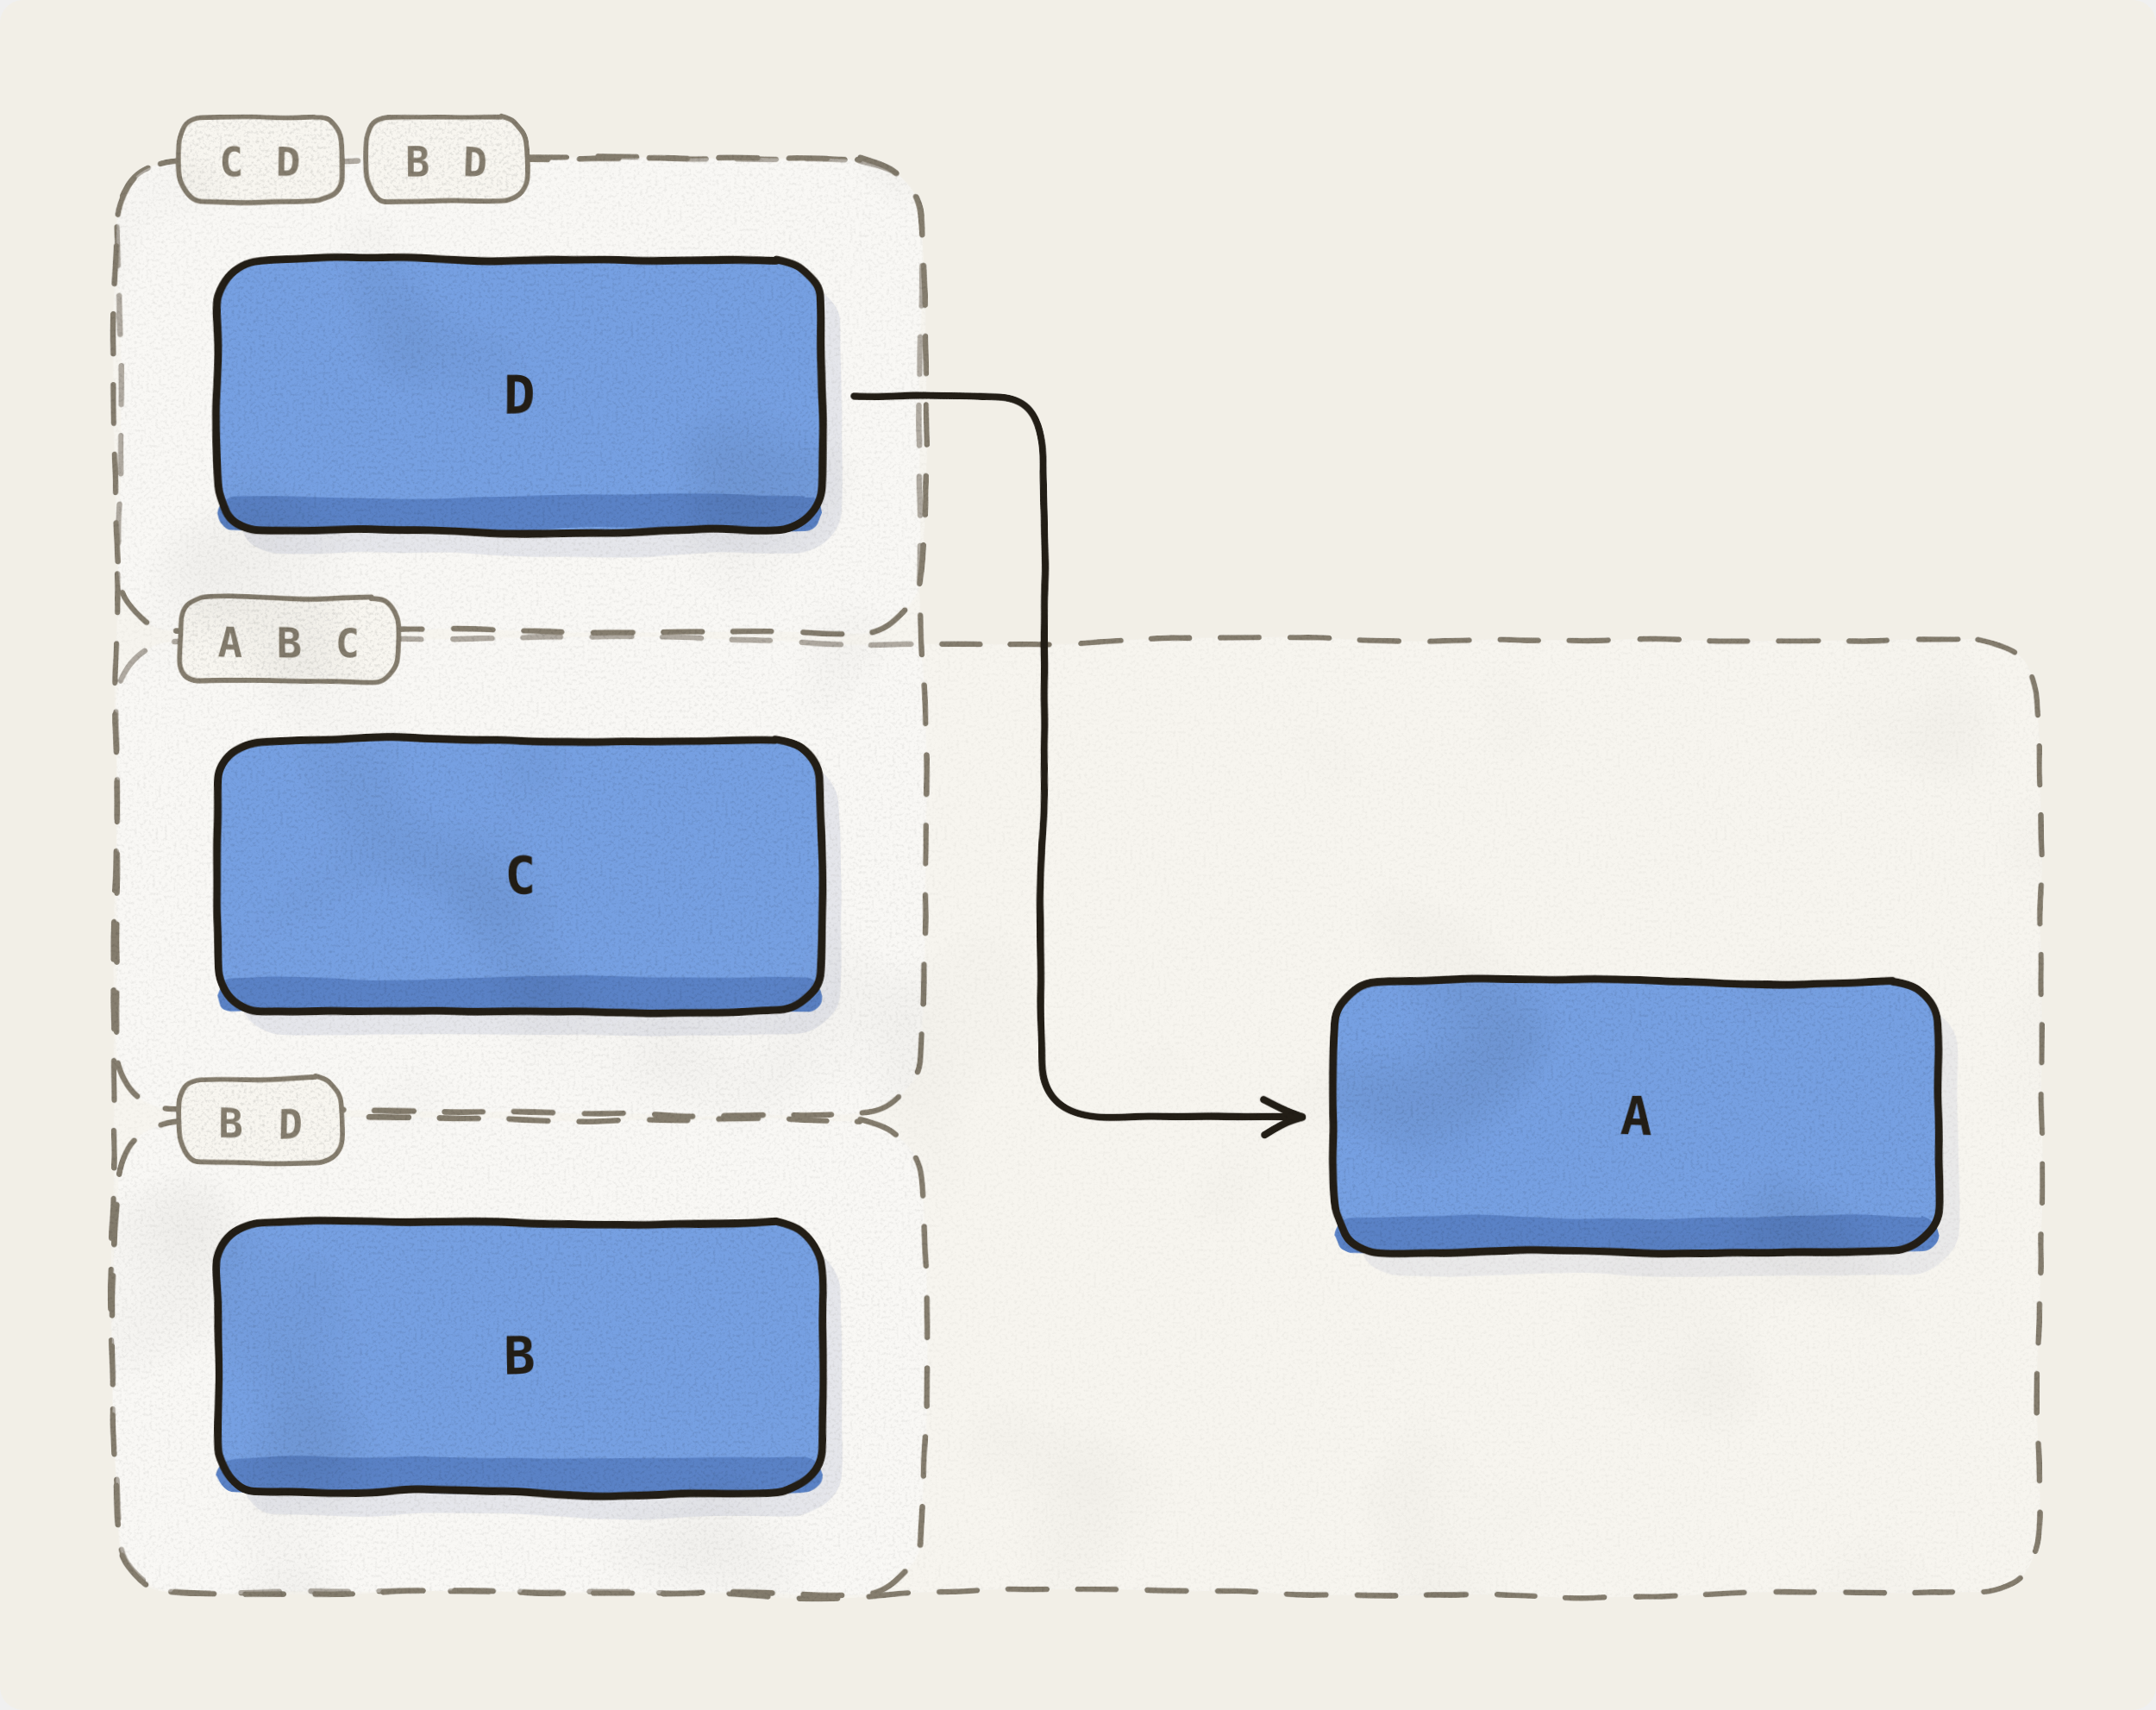
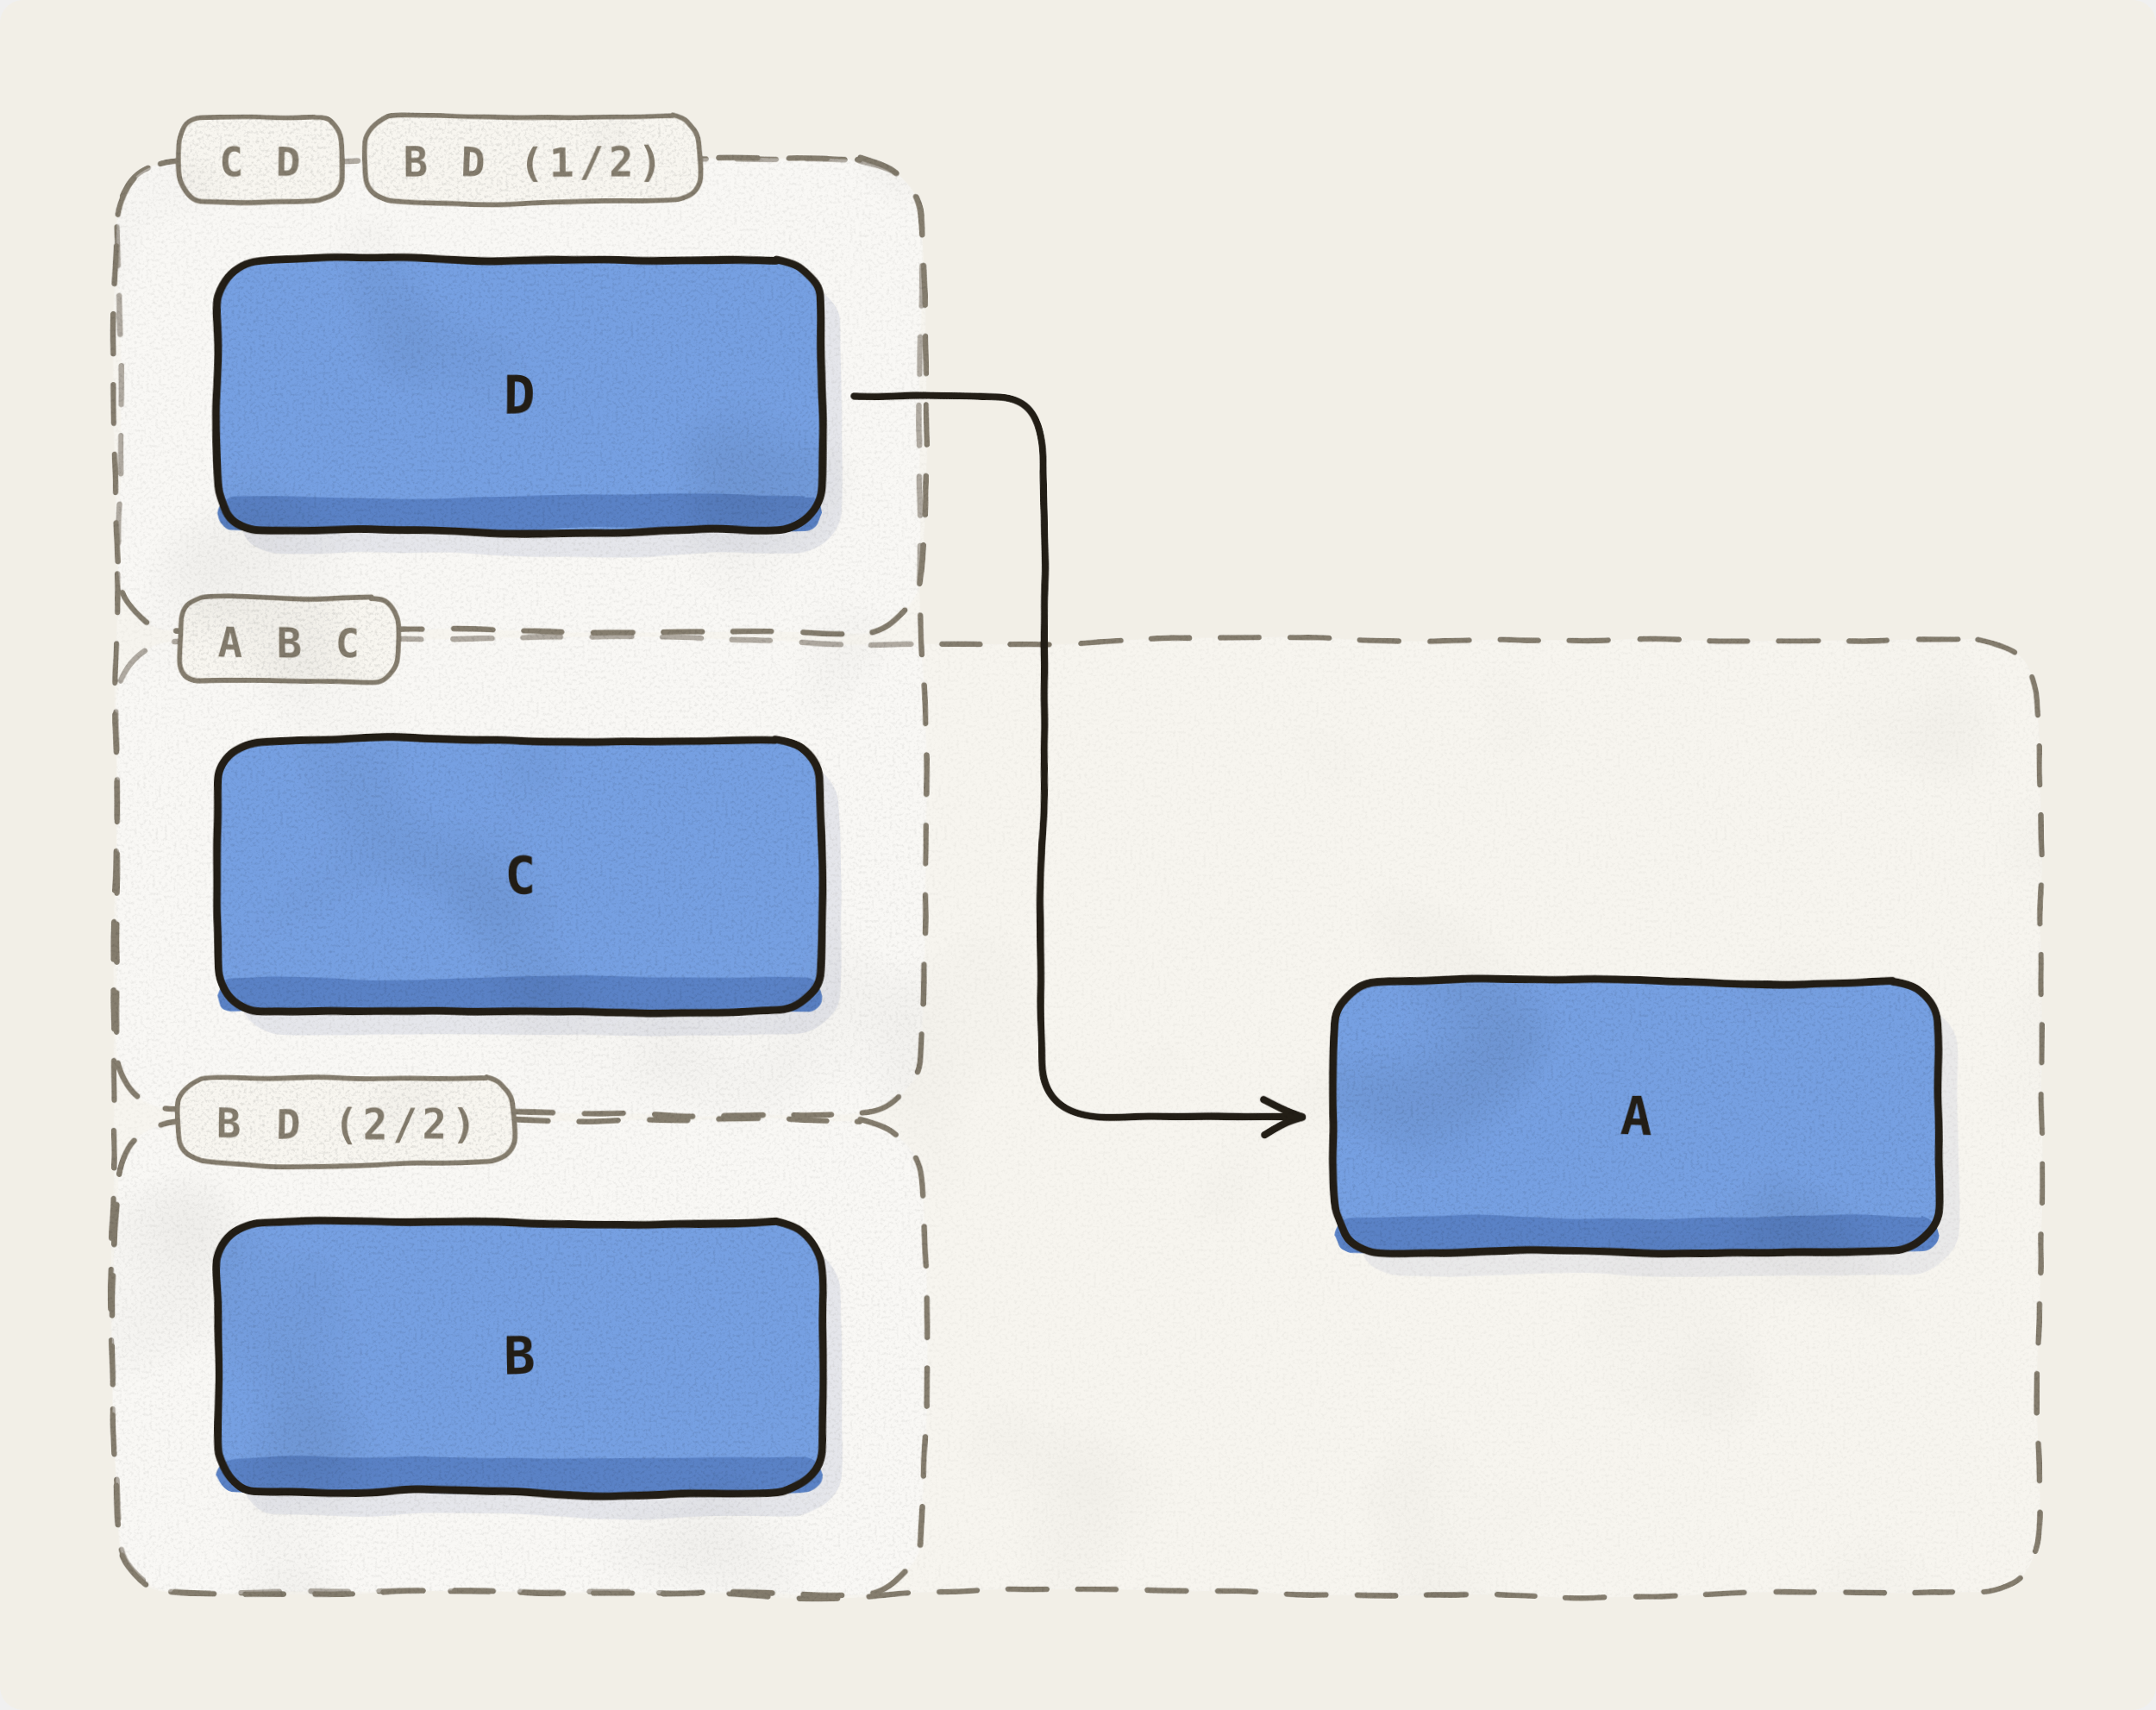
<svg xmlns="http://www.w3.org/2000/svg" viewBox="24.0 13.0 556.0 441.0" width="556" height="441" font-family="ui-monospace, 'SF Mono', Menlo, Consolas, monospace">
  <rect x="24.0" y="13.0" width="556.0" height="441.0" fill="#f2efe7" rx="6" />
  <defs>
    <filter id="hand" x="-4%" y="-4%" width="108%" height="108%" color-interpolation-filters="sRGB">
      <feTurbulence type="fractalNoise" baseFrequency="0.042" numOctaves="2" seed="4" result="warp" />
      <feDisplacementMap in="SourceGraphic" in2="warp" scale="1.27" xChannelSelector="R" yChannelSelector="G" result="wob" />
      <feTurbulence type="fractalNoise" baseFrequency="1.273" numOctaves="3" seed="11" result="n1" />
      <feColorMatrix in="n1" type="matrix" values=".26 0 0 0 .86  .26 0 0 0 .86  .26 0 0 0 .86  0 0 0 0 1" result="grain" />
      <feTurbulence type="fractalNoise" baseFrequency="0.017" numOctaves="2" seed="7" result="n2" />
      <feColorMatrix in="n2" type="matrix" values=".3 0 0 0 .87  .3 0 0 0 .87  .3 0 0 0 .87  0 0 0 0 1" result="blot" />
      <feBlend in="wob" in2="grain" mode="multiply" result="g1" />
      <feBlend in="g1" in2="blot" mode="multiply" result="g2" />
      <feComposite in="g2" in2="wob" operator="in" />
    </filter>
  </defs>
  <g filter="url(#hand)" transform="translate(16 16)">
    <g data-boundary="abc">
      <g class="boundary">
        <path class="f" d="M517.98 162.12Q524.09 163.27 526.98 164.79Q529.86 166.32 531.21 169.12Q532.56 171.92 533.18 174.96Q533.8 178 533.99 195.83Q534.17 213.67 534.33 231.5Q534.48 249.33 534.61 267.17Q534.75 285 534.66 302.83Q534.57 320.67 533.87 338.5Q533.17 356.33 533.67 374.18Q534.17 392.03 533.48 395.08Q532.8 398.14 531.25 401.02Q529.71 403.9 526.92 405.37Q524.13 406.84 521.07 407.51Q518 408.17 501.43 407.75Q484.86 407.33 468.29 407.63Q451.71 407.94 435.14 408.62Q418.57 409.31 402 408.75Q385.43 408.2 368.86 408.32Q352.29 408.45 335.71 407.84Q319.14 407.23 302.57 407.05Q286 406.87 269.43 406.92Q252.86 406.97 236.29 408.33Q219.71 409.69 203.14 408.62Q186.57 407.55 170 407.57Q153.43 407.6 136.86 407.43Q120.29 407.26 103.71 407.39Q87.14 407.53 70.56 407.84Q53.97 408.16 50.92 407.48Q47.87 406.8 45.49 404.91Q43.11 403.03 41.2 400.57Q39.29 398.11 38.98 395.05Q38.68 392 37.92 374.17Q37.16 356.33 36.82 338.5Q36.48 320.67 37.08 302.83Q37.67 285 37.49 267.17Q37.31 249.33 37.73 231.5Q38.16 213.67 37.92 195.8Q37.68 177.94 38.45 174.9Q39.21 171.87 40.92 169.23Q42.63 166.6 45.25 164.88Q47.87 163.16 50.93 162.66Q54 162.17 70.57 162.08Q87.14 161.98 103.71 162.02Q120.29 162.05 136.86 161.5Q153.43 160.96 170 161.04Q186.57 161.12 203.14 162.11Q219.71 163.09 236.29 163.05Q252.86 163.01 269.43 163.14Q286 163.28 302.57 162.12Q319.14 160.97 335.71 161.42Q352.29 161.87 368.86 162.15Q385.43 162.44 402 162.15Q418.57 161.87 435.14 162.11Q451.71 162.36 468.29 162.24Q484.86 162.11 501.43 162.06L518 162Z" fill="#ffffff" opacity="0.35" />
        <path class="s" d="M517.98 162.12Q524.09 163.27 526.98 164.79Q529.86 166.32 531.21 169.12Q532.56 171.92 533.18 174.96Q533.8 178 533.99 195.83Q534.17 213.67 534.33 231.5Q534.48 249.33 534.61 267.17Q534.75 285 534.66 302.83Q534.57 320.67 533.87 338.5Q533.17 356.33 533.67 374.18Q534.17 392.03 533.48 395.08Q532.8 398.14 531.25 401.02Q529.71 403.9 526.92 405.37Q524.13 406.84 521.07 407.51Q518 408.17 501.43 407.75Q484.86 407.33 468.29 407.63Q451.71 407.94 435.14 408.62Q418.57 409.31 402 408.75Q385.43 408.2 368.86 408.32Q352.29 408.45 335.71 407.84Q319.14 407.23 302.57 407.05Q286 406.87 269.43 406.92Q252.86 406.97 236.29 408.33Q219.71 409.69 203.14 408.62Q186.57 407.55 170 407.57Q153.43 407.6 136.86 407.43Q120.29 407.26 103.71 407.39Q87.14 407.53 70.56 407.84Q53.97 408.16 50.92 407.48Q47.87 406.8 45.49 404.91Q43.11 403.03 41.2 400.57Q39.29 398.11 38.98 395.05Q38.68 392 37.92 374.17Q37.16 356.33 36.82 338.5Q36.48 320.67 37.08 302.83Q37.67 285 37.49 267.17Q37.31 249.33 37.73 231.5Q38.16 213.67 37.92 195.8Q37.68 177.94 38.45 174.9Q39.21 171.87 40.92 169.23Q42.63 166.6 45.25 164.88Q47.87 163.16 50.93 162.66Q54 162.17 70.57 162.08Q87.14 161.98 103.71 162.02Q120.29 162.05 136.86 161.5Q153.43 160.96 170 161.04Q186.57 161.12 203.14 162.11Q219.71 163.09 236.29 163.05Q252.86 163.01 269.43 163.14Q286 163.28 302.57 162.12Q319.14 160.97 335.71 161.42Q352.29 161.87 368.86 162.15Q385.43 162.44 402 162.15Q418.57 161.87 435.14 162.11Q451.71 162.36 468.29 162.24Q484.86 162.11 501.43 162.06L518 162Z" fill="none" stroke="#857d6e" stroke-width="1.5" stroke-linejoin="round" stroke-linecap="round" stroke-dasharray="10 8" />
      </g>
    </g>
    <g data-boundary="cd">
      <g class="boundary">
        <path class="f" d="M229.94 38.3Q235.78 39.73 238.31 41.36Q240.84 43 242.71 45.46Q244.57 47.92 245.4 50.96Q246.22 54 245.75 71.83Q245.28 89.67 245.16 107.5Q245.04 125.33 245.06 143.17Q245.08 161 246.15 178.83Q247.22 196.67 246.93 214.5Q246.64 232.33 246.08 250.12Q245.53 267.91 245.11 270.99Q244.7 274.07 242.81 276.4Q240.92 278.73 238.53 280.81Q236.14 282.89 233.07 283.45Q230 284.01 212.4 284.66Q194.8 285.32 177.2 284.5Q159.6 283.67 142 283.81Q124.4 283.94 106.8 283.51Q89.2 283.07 71.64 283.35Q54.07 283.64 51.05 283.11Q48.02 282.57 45.38 280.92Q42.74 279.28 41.04 276.69Q39.35 274.1 38.56 271.05Q37.78 268 38.24 250.17Q38.7 232.33 38.16 214.5Q37.63 196.67 37.68 178.83Q37.73 161 38.36 143.17Q38.99 125.33 39.13 107.5Q39.26 89.67 38.55 71.82Q37.85 53.97 38.51 50.91Q39.16 47.84 40.79 45.07Q42.42 42.29 45.17 40.84Q47.91 39.39 50.96 38.98Q54 38.58 71.6 38.85Q89.2 39.12 106.8 38.2Q124.4 37.27 142 37.33Q159.6 37.38 177.2 37.73Q194.8 38.08 212.4 38.04L230 38Z" fill="#ffffff" opacity="0.35" />
        <path class="s" d="M229.94 38.3Q235.78 39.73 238.31 41.36Q240.84 43 242.71 45.46Q244.57 47.92 245.4 50.96Q246.22 54 245.75 71.83Q245.28 89.67 245.16 107.5Q245.04 125.33 245.06 143.17Q245.08 161 246.15 178.83Q247.22 196.67 246.93 214.5Q246.64 232.33 246.08 250.12Q245.53 267.91 245.11 270.99Q244.7 274.07 242.81 276.4Q240.92 278.73 238.53 280.81Q236.14 282.89 233.07 283.45Q230 284.01 212.4 284.66Q194.8 285.32 177.2 284.5Q159.6 283.67 142 283.81Q124.4 283.94 106.8 283.51Q89.2 283.07 71.64 283.35Q54.07 283.64 51.05 283.11Q48.02 282.57 45.38 280.92Q42.74 279.28 41.04 276.69Q39.35 274.1 38.56 271.05Q37.78 268 38.24 250.17Q38.7 232.33 38.16 214.5Q37.63 196.67 37.68 178.83Q37.73 161 38.36 143.17Q38.99 125.33 39.13 107.5Q39.26 89.67 38.55 71.82Q37.85 53.97 38.51 50.91Q39.16 47.84 40.79 45.07Q42.42 42.29 45.17 40.84Q47.91 39.39 50.96 38.98Q54 38.58 71.6 38.85Q89.2 39.12 106.8 38.2Q124.4 37.27 142 37.33Q159.6 37.38 177.2 37.73Q194.8 38.08 212.4 38.04L230 38Z" fill="none" stroke="#857d6e" stroke-width="1.5" stroke-linejoin="round" stroke-linecap="round" stroke-dasharray="10 8" />
      </g>
    </g>
    <g data-boundary="bd">
      <g class="boundary">
        <path class="f" d="M230.12 285.41Q236.07 287.3 238.4 289.19Q240.74 291.07 242.62 293.5Q244.49 295.93 245.17 298.97Q245.85 302 246.41 317Q246.98 332 247.11 347Q247.24 362 246.41 376.96Q245.58 391.92 245.22 395.05Q244.87 398.18 242.97 400.57Q241.07 402.95 238.62 404.99Q236.17 407.03 233.09 407.77Q230 408.51 212.4 408Q194.8 407.49 177.2 407.88Q159.6 408.26 142 407.51Q124.4 406.77 106.8 407.7Q89.2 408.64 71.62 408.23Q54.04 407.82 50.77 407.57Q47.51 407.33 45.15 405.29Q42.79 403.25 40.9 400.71Q39.01 398.17 38.72 395.08Q38.44 392 37.87 377Q37.3 362 37.11 347Q36.92 332 37.47 317Q38.02 302 38.7 299Q39.38 295.99 40.96 293.23Q42.54 290.47 45.23 288.97Q47.93 287.47 50.96 286.86Q54 286.24 71.6 285.54Q89.2 284.85 106.8 285.09Q124.4 285.33 142 285.77Q159.6 286.2 177.2 285.87Q194.8 285.54 212.4 285.77L230 286Z" fill="#ffffff" opacity="0.35" />
        <path class="s" d="M230.12 285.41Q236.07 287.3 238.4 289.19Q240.74 291.07 242.62 293.5Q244.49 295.93 245.17 298.97Q245.85 302 246.41 317Q246.98 332 247.11 347Q247.24 362 246.41 376.96Q245.58 391.92 245.22 395.05Q244.87 398.18 242.97 400.57Q241.07 402.95 238.62 404.99Q236.17 407.03 233.09 407.77Q230 408.51 212.4 408Q194.8 407.49 177.2 407.88Q159.6 408.26 142 407.51Q124.4 406.77 106.8 407.7Q89.2 408.64 71.62 408.23Q54.04 407.82 50.77 407.57Q47.51 407.33 45.15 405.29Q42.79 403.25 40.9 400.71Q39.01 398.17 38.72 395.08Q38.44 392 37.87 377Q37.3 362 37.11 347Q36.92 332 37.47 317Q38.02 302 38.7 299Q39.38 295.99 40.96 293.23Q42.54 290.47 45.23 288.97Q47.93 287.47 50.96 286.86Q54 286.24 71.6 285.54Q89.2 284.85 106.8 285.09Q124.4 285.33 142 285.77Q159.6 286.2 177.2 285.87Q194.8 285.54 212.4 285.77L230 286Z" fill="none" stroke="#857d6e" stroke-width="1.5" stroke-linejoin="round" stroke-linecap="round" stroke-dasharray="10 8" />
      </g>
      <g class="boundary">
        <path class="f" d="M230.12 37.41Q236.07 39.3 238.4 41.19Q240.74 43.07 242.62 45.5Q244.49 47.93 245.17 50.97Q245.85 54 246.41 69Q246.98 84 247.11 99Q247.24 114 246.41 128.96Q245.58 143.92 245.22 147.05Q244.87 150.18 242.97 152.57Q241.07 154.95 238.62 156.99Q236.17 159.03 233.09 159.77Q230 160.51 212.4 160Q194.8 159.49 177.2 159.88Q159.6 160.26 142 159.51Q124.4 158.77 106.8 159.7Q89.2 160.64 71.62 160.23Q54.04 159.82 50.77 159.57Q47.51 159.33 45.15 157.29Q42.79 155.25 40.9 152.71Q39.01 150.17 38.72 147.08Q38.44 144 37.87 129Q37.3 114 37.11 99Q36.92 84 37.47 69Q38.02 54 38.7 51Q39.38 47.99 40.96 45.23Q42.54 42.47 45.23 40.97Q47.93 39.47 50.96 38.86Q54 38.24 71.6 37.54Q89.2 36.85 106.8 37.09Q124.4 37.33 142 37.77Q159.6 38.2 177.2 37.87Q194.8 37.54 212.4 37.77L230 38Z" fill="#ffffff" opacity="0.35" />
        <path class="s" d="M230.12 37.41Q236.07 39.3 238.4 41.19Q240.74 43.07 242.62 45.5Q244.49 47.93 245.17 50.97Q245.85 54 246.41 69Q246.98 84 247.11 99Q247.24 114 246.41 128.96Q245.58 143.92 245.22 147.05Q244.87 150.18 242.97 152.57Q241.07 154.95 238.62 156.99Q236.17 159.03 233.09 159.77Q230 160.51 212.4 160Q194.8 159.49 177.2 159.88Q159.6 160.26 142 159.51Q124.4 158.77 106.8 159.7Q89.2 160.64 71.62 160.23Q54.04 159.82 50.77 159.57Q47.51 159.33 45.15 157.29Q42.79 155.25 40.9 152.71Q39.01 150.17 38.72 147.08Q38.44 144 37.87 129Q37.3 114 37.11 99Q36.92 84 37.47 69Q38.02 54 38.7 51Q39.38 47.99 40.96 45.23Q42.54 42.47 45.23 40.97Q47.93 39.47 50.96 38.86Q54 38.24 71.6 37.54Q89.2 36.85 106.8 37.09Q124.4 37.33 142 37.77Q159.6 38.2 177.2 37.87Q194.8 37.54 212.4 37.77L230 38Z" fill="none" stroke="#857d6e" stroke-width="1.5" stroke-linejoin="round" stroke-linecap="round" stroke-dasharray="10 8" />
      </g>
    </g>
    <g data-boundary="abc">
      <g class="boundary-card">
        <path class="f" d="M103.92 151.38Q106.77 151.4 107.87 152.21Q108.98 153.03 109.66 154.19Q110.35 155.35 110.76 156.67Q111.17 158 111.08 162Q110.99 166 110.75 167.36Q110.52 168.71 109.74 169.84Q108.96 170.97 107.87 171.95Q106.77 172.93 105.39 173.2Q104 173.47 93.25 172.95Q82.5 172.44 71.8 172.46Q61.1 172.48 59.72 172.46Q58.34 172.44 57 171.83Q55.66 171.21 55.01 169.96Q54.35 168.72 54.34 167.36Q54.34 166 54.33 162.03Q54.31 158.06 54.43 156.7Q54.55 155.34 55.21 154.06Q55.87 152.78 57.1 152.16Q58.32 151.55 59.66 151.07Q61 150.59 71.75 151.1Q82.5 151.61 93.25 151.3L104 151Z" fill="#f8f6f0" />
        <path class="s" d="M103.92 151.38Q106.77 151.4 107.87 152.21Q108.98 153.03 109.66 154.19Q110.35 155.35 110.76 156.67Q111.17 158 111.08 162Q110.99 166 110.75 167.36Q110.52 168.71 109.74 169.84Q108.96 170.97 107.87 171.95Q106.77 172.93 105.39 173.2Q104 173.47 93.25 172.95Q82.5 172.44 71.8 172.46Q61.1 172.48 59.72 172.46Q58.34 172.44 57 171.83Q55.66 171.21 55.01 169.96Q54.35 168.72 54.34 167.36Q54.34 166 54.33 162.03Q54.31 158.06 54.43 156.7Q54.55 155.34 55.21 154.06Q55.87 152.78 57.1 152.16Q58.32 151.55 59.66 151.07Q61 150.59 71.75 151.1Q82.5 151.61 93.25 151.3L104 151Z" fill="none" stroke="#857d6e" stroke-width="1.3" stroke-linejoin="round" stroke-linecap="round" />
        <text class="t" x="82.5" y="166.5" fill="#857d6e" font-size="10.5" font-weight="700" text-anchor="middle" letter-spacing="0.12em">A B C</text>
      </g>
    </g>
    <g data-boundary="cd">
      <g class="boundary-card">
        <path class="f" d="M89.18 27.09Q92.15 27.12 93.14 28.09Q94.12 29.07 94.84 30.2Q95.56 31.34 95.85 32.67Q96.14 34 96.28 38.02Q96.43 42.05 96.24 43.49Q96.04 44.93 95.19 46.09Q94.35 47.25 93.09 47.73Q91.83 48.21 90.51 48.65Q89.2 49.08 75.07 49.19Q60.94 49.3 59.49 49.1Q58.03 48.9 57.04 47.93Q56.04 46.96 55.41 45.79Q54.78 44.63 54.4 43.32Q54.03 42 54.05 38.01Q54.07 34.01 54.36 32.71Q54.66 31.41 55.21 30.02Q55.77 28.63 57.03 28Q58.29 27.37 59.64 27.3Q61 27.24 75.1 27.12L89.2 27Z" fill="#f8f6f0" />
        <path class="s" d="M89.18 27.09Q92.15 27.12 93.14 28.09Q94.12 29.07 94.84 30.2Q95.56 31.34 95.85 32.67Q96.14 34 96.28 38.02Q96.43 42.05 96.24 43.49Q96.04 44.93 95.19 46.09Q94.35 47.25 93.09 47.73Q91.83 48.21 90.51 48.65Q89.2 49.08 75.07 49.19Q60.94 49.3 59.49 49.1Q58.03 48.9 57.04 47.93Q56.04 46.96 55.41 45.79Q54.78 44.63 54.4 43.32Q54.03 42 54.05 38.01Q54.07 34.01 54.36 32.71Q54.66 31.41 55.21 30.02Q55.77 28.63 57.03 28Q58.29 27.37 59.64 27.3Q61 27.24 75.1 27.12L89.2 27Z" fill="none" stroke="#857d6e" stroke-width="1.3" stroke-linejoin="round" stroke-linecap="round" />
        <text class="t" x="75.1" y="42.5" fill="#857d6e" font-size="10.5" font-weight="700" text-anchor="middle" letter-spacing="0.12em">C D</text>
      </g>
    </g>
    <g data-boundary="bd">
      <g class="boundary-card">
-         <path class="f" d="M89.25 274.75Q91.96 275.42 92.88 276.35Q93.79 277.29 94.63 278.32Q95.47 279.36 95.8 280.68Q96.12 282 96.27 286.02Q96.41 290.04 96.12 291.41Q95.82 292.78 95.02 293.91Q94.21 295.05 93.03 295.66Q91.84 296.28 90.52 296.6Q89.2 296.92 75.11 296.89Q61.03 296.87 59.54 296.86Q58.06 296.86 57.11 295.87Q56.16 294.88 55.6 293.73Q55.03 292.58 54.62 291.29Q54.22 290 54.1 286Q53.99 282 54.28 280.67Q54.57 279.34 55.19 278.02Q55.81 276.7 57.07 276.13Q58.33 275.57 59.66 275.46Q61 275.36 75.1 275.18L89.2 275Z" fill="#f8f6f0" />
-         <path class="s" d="M89.25 274.75Q91.96 275.42 92.88 276.35Q93.79 277.29 94.63 278.32Q95.47 279.36 95.8 280.68Q96.12 282 96.27 286.02Q96.41 290.04 96.12 291.41Q95.82 292.78 95.02 293.91Q94.21 295.05 93.03 295.66Q91.84 296.28 90.52 296.6Q89.2 296.92 75.11 296.89Q61.03 296.87 59.54 296.86Q58.06 296.86 57.11 295.87Q56.16 294.88 55.6 293.73Q55.03 292.58 54.62 291.29Q54.22 290 54.1 286Q53.99 282 54.28 280.67Q54.57 279.34 55.19 278.02Q55.81 276.7 57.07 276.13Q58.33 275.57 59.66 275.46Q61 275.36 75.1 275.18L89.2 275Z" fill="none" stroke="#857d6e" stroke-width="1.3" stroke-linejoin="round" stroke-linecap="round" />
-         <text class="t" x="75.1" y="290.5" fill="#857d6e" font-size="10.5" font-weight="700" text-anchor="middle" letter-spacing="0.12em">B D</text>
+         <path class="f" d="M133.65 274.75Q136.36 275.42 137.28 276.35Q138.19 277.29 139.03 278.32Q139.87 279.36 140.2 280.68Q140.52 282 140.67 286.02Q140.81 290.04 140.52 291.41Q140.22 292.78 139.42 293.91Q138.61 295.05 137.43 295.66Q136.24 296.28 134.92 296.6Q133.6 296.92 121.5 296.81Q109.4 296.7 97.3 297.39Q85.2 298.08 73.11 297.47Q61.03 296.87 59.81 296.46Q58.6 296.05 57.42 295.44Q56.23 294.83 55.38 293.76Q54.53 292.68 54.28 291.34Q54.04 290 53.81 285.96Q53.58 281.92 54.07 280.63Q54.56 279.34 55.41 278.35Q56.25 277.35 57.31 276.59Q58.38 275.82 59.69 275.22Q61 274.61 73.1 274.8Q85.2 274.98 97.3 275.17Q109.4 275.37 121.5 275.18L133.6 275Z" fill="#f8f6f0" />
+         <path class="s" d="M133.65 274.75Q136.36 275.42 137.28 276.35Q138.19 277.29 139.03 278.32Q139.87 279.36 140.2 280.68Q140.52 282 140.67 286.02Q140.81 290.04 140.52 291.41Q140.22 292.78 139.42 293.91Q138.61 295.05 137.43 295.66Q136.24 296.28 134.92 296.6Q133.6 296.92 121.5 296.81Q109.4 296.7 97.3 297.39Q85.2 298.08 73.11 297.47Q61.03 296.87 59.81 296.46Q58.6 296.05 57.42 295.44Q56.23 294.83 55.38 293.76Q54.53 292.68 54.28 291.34Q54.04 290 53.81 285.96Q53.58 281.92 54.07 280.63Q54.56 279.34 55.41 278.35Q56.25 277.35 57.31 276.59Q58.38 275.82 59.69 275.22Q61 274.61 73.1 274.8Q85.2 274.98 97.3 275.17Q109.4 275.37 121.5 275.18L133.6 275Z" fill="none" stroke="#857d6e" stroke-width="1.3" stroke-linejoin="round" stroke-linecap="round" />
+         <text class="t" x="97.3" y="290.5" fill="#857d6e" font-size="10.5" font-weight="700" text-anchor="middle" letter-spacing="0.12em">B D (2/2)</text>
      </g>
      <g class="boundary-card">
-         <path class="f" d="M137.25 26.75Q139.96 27.42 140.88 28.35Q141.79 29.29 142.63 30.32Q143.47 31.36 143.8 32.68Q144.12 34 144.27 38.02Q144.41 42.04 144.12 43.41Q143.82 44.78 143.02 45.91Q142.21 47.05 141.03 47.66Q139.84 48.28 138.52 48.6Q137.2 48.92 123.11 48.89Q109.03 48.87 107.54 48.86Q106.06 48.86 105.11 47.87Q104.16 46.88 103.6 45.73Q103.03 44.58 102.62 43.29Q102.22 42 102.1 38Q101.99 34 102.28 32.67Q102.57 31.34 103.19 30.02Q103.81 28.7 105.07 28.13Q106.33 27.57 107.66 27.46Q109 27.36 123.1 27.18L137.2 27Z" fill="#f8f6f0" />
-         <path class="s" d="M137.25 26.75Q139.96 27.42 140.88 28.35Q141.79 29.29 142.63 30.32Q143.47 31.36 143.8 32.68Q144.12 34 144.27 38.02Q144.41 42.04 144.12 43.41Q143.82 44.78 143.02 45.91Q142.21 47.05 141.03 47.66Q139.84 48.28 138.52 48.6Q137.2 48.92 123.11 48.89Q109.03 48.87 107.54 48.86Q106.06 48.86 105.11 47.87Q104.16 46.88 103.6 45.73Q103.03 44.58 102.62 43.29Q102.22 42 102.1 38Q101.99 34 102.28 32.67Q102.57 31.34 103.19 30.02Q103.81 28.7 105.07 28.13Q106.33 27.57 107.66 27.46Q109 27.36 123.1 27.18L137.2 27Z" fill="none" stroke="#857d6e" stroke-width="1.3" stroke-linejoin="round" stroke-linecap="round" />
-         <text class="t" x="123.1" y="42.5" fill="#857d6e" font-size="10.5" font-weight="700" text-anchor="middle" letter-spacing="0.12em">B D</text>
+         <path class="f" d="M181.65 26.75Q184.36 27.42 185.28 28.35Q186.19 29.29 187.03 30.32Q187.87 31.36 188.2 32.68Q188.52 34 188.67 38.02Q188.81 42.04 188.52 43.41Q188.22 44.78 187.42 45.91Q186.61 47.05 185.43 47.66Q184.24 48.28 182.92 48.6Q181.6 48.92 169.5 48.81Q157.4 48.7 145.3 49.39Q133.2 50.08 121.11 49.47Q109.03 48.87 107.81 48.46Q106.6 48.05 105.42 47.44Q104.23 46.83 103.38 45.76Q102.53 44.68 102.28 43.34Q102.04 42 101.81 37.96Q101.58 33.92 102.07 32.63Q102.56 31.34 103.41 30.35Q104.25 29.35 105.31 28.59Q106.38 27.82 107.69 27.22Q109 26.61 121.1 26.8Q133.2 26.98 145.3 27.17Q157.4 27.37 169.5 27.18L181.6 27Z" fill="#f8f6f0" />
+         <path class="s" d="M181.65 26.75Q184.36 27.42 185.28 28.35Q186.19 29.29 187.03 30.32Q187.87 31.36 188.2 32.68Q188.52 34 188.67 38.02Q188.81 42.04 188.52 43.41Q188.22 44.78 187.42 45.91Q186.61 47.05 185.43 47.66Q184.24 48.28 182.92 48.6Q181.6 48.92 169.5 48.81Q157.4 48.7 145.3 49.39Q133.2 50.08 121.11 49.47Q109.03 48.87 107.81 48.46Q106.6 48.05 105.42 47.44Q104.23 46.83 103.38 45.76Q102.53 44.68 102.28 43.34Q102.04 42 101.81 37.96Q101.58 33.92 102.07 32.63Q102.56 31.34 103.41 30.35Q104.25 29.35 105.31 28.59Q106.38 27.82 107.69 27.22Q109 26.61 121.1 26.8Q133.2 26.98 145.3 27.17Q157.4 27.37 169.5 27.18L181.6 27Z" fill="none" stroke="#857d6e" stroke-width="1.3" stroke-linejoin="round" stroke-linecap="round" />
+         <text class="t" x="145.3" y="42.5" fill="#857d6e" font-size="10.5" font-weight="700" text-anchor="middle" letter-spacing="0.12em">B D (1/2)</text>
      </g>
    </g>
    <g class="edge" data-edge="d&gt;a" opacity="1">
      <path class="s" d="M228 99.2Q252.36 99.42 264.32 99.21Q276.28 99 276.82 114.5Q277.36 130 277.42 145.5Q277.47 161 277.65 176.5Q277.83 192 277.03 207.5Q276.22 223 276.26 238.5Q276.29 254 276.51 269.55Q276.72 285.1 293.54 285.03Q310.36 284.96 327.18 284.98L344 285" fill="none" stroke="#231e16" stroke-width="1.9" stroke-linejoin="round" stroke-linecap="round" />
      <path class="s" d="M333.9 280.64Q338.78 283.21 341.39 284.1L344 285" fill="none" stroke="#231e16" stroke-width="1.9" stroke-linejoin="round" stroke-linecap="round" />
      <path class="s" d="M334.05 289.7Q338.76 286.76 341.38 285.88L344 285" fill="none" stroke="#231e16" stroke-width="1.9" stroke-linejoin="round" stroke-linecap="round" />
    </g>
    <g class="node" data-node="a" opacity="1">
      <g class="shadow" transform="translate(5 6)">
        <path class="f" d="M495.97 250.17Q500.61 250.88 502.52 252.22Q504.43 253.55 505.85 255.46Q507.27 257.37 507.68 259.69Q508.1 262 507.97 273.5Q507.83 285 508.2 296.56Q508.56 308.11 507.93 310.42Q507.3 312.74 505.77 314.43Q504.24 316.12 502.39 317.45Q500.53 318.77 498.26 319.46Q496 320.15 485 319.93Q474 319.71 463 319.83Q452 319.95 441 320.11Q430 320.28 419 319.76Q408 319.24 397 319.57Q386 319.9 374.96 320.15Q363.92 320.41 361.64 319.79Q359.35 319.17 357.33 317.89Q355.32 316.62 354.42 314.55Q353.51 312.47 352.69 310.24Q351.87 308 351.79 296.5Q351.72 285 351.81 273.49Q351.9 261.98 352.33 259.64Q352.76 257.3 354.22 255.53Q355.68 253.77 357.54 252.33Q359.4 250.89 361.7 250.42Q364 249.95 375 249.65Q386 249.35 397 249.52Q408 249.69 419 249.6Q430 249.51 441 250.28Q452 251.04 463 250.89Q474 250.75 485 250.37L496 250Z" fill="#41538f" opacity="0.17" />
      </g>
      <path class="f" d="M495.97 250.17Q500.61 250.88 502.52 252.22Q504.43 253.55 505.85 255.46Q507.27 257.37 507.68 259.69Q508.1 262 507.97 273.5Q507.83 285 508.2 296.56Q508.56 308.11 507.93 310.42Q507.3 312.74 505.77 314.43Q504.24 316.12 502.39 317.45Q500.53 318.77 498.26 319.46Q496 320.15 485 319.93Q474 319.71 463 319.83Q452 319.95 441 320.11Q430 320.28 419 319.76Q408 319.24 397 319.57Q386 319.9 374.96 320.15Q363.92 320.41 361.64 319.79Q359.35 319.17 357.33 317.89Q355.32 316.62 354.42 314.55Q353.51 312.47 352.69 310.24Q351.87 308 351.79 296.5Q351.72 285 351.81 273.49Q351.9 261.98 352.33 259.64Q352.76 257.3 354.22 255.53Q355.68 253.77 357.54 252.33Q359.4 250.89 361.7 250.42Q364 249.95 375 249.65Q386 249.35 397 249.52Q408 249.69 419 249.6Q430 249.51 441 250.28Q452 251.04 463 250.89Q474 250.75 485 250.37L496 250Z" fill="#76a0e2" />
      <path class="f" d="M503.59 310.56Q505.29 311.23 505.96 311.8Q506.62 312.36 507.12 313.07Q507.63 313.78 507.82 314.64Q508 315.5 508.08 315.52Q508.16 315.53 507.95 316.4Q507.74 317.27 507.17 317.92Q506.6 318.56 505.9 319.04Q505.19 319.51 504.35 319.66Q503.5 319.81 493 320.09Q482.5 320.36 472 320.33Q461.5 320.29 451 319.91Q440.5 319.54 430 319.66Q419.5 319.77 409 320.09Q398.5 320.42 388 320.36Q377.5 320.31 366.98 320.25Q356.46 320.18 355.67 319.85Q354.87 319.52 354.09 319.1Q353.31 318.69 353 317.92Q352.68 317.15 352.34 316.33Q352 315.5 351.88 315.48Q351.75 315.45 352 314.58Q352.25 313.72 352.8 313.04Q353.35 312.37 354.06 311.85Q354.78 311.33 355.64 311.12Q356.5 310.9 367 310.65Q377.5 310.41 388 310.55Q398.5 310.68 409 311.1Q419.5 311.52 430 311.3Q440.5 311.08 451 310.97Q461.5 310.87 472 310.58Q482.5 310.29 493 310.64L503.5 311Z" fill="#5a82c6" />
      <path class="s" d="M495.97 250.17Q500.61 250.88 502.52 252.22Q504.43 253.55 505.85 255.46Q507.27 257.37 507.68 259.69Q508.1 262 507.97 273.5Q507.83 285 508.2 296.56Q508.56 308.11 507.93 310.42Q507.3 312.74 505.77 314.43Q504.24 316.12 502.39 317.45Q500.53 318.77 498.26 319.46Q496 320.15 485 319.93Q474 319.71 463 319.83Q452 319.95 441 320.11Q430 320.28 419 319.76Q408 319.24 397 319.57Q386 319.9 374.96 320.15Q363.92 320.41 361.64 319.79Q359.35 319.17 357.33 317.89Q355.32 316.62 354.42 314.55Q353.51 312.47 352.69 310.24Q351.87 308 351.79 296.5Q351.72 285 351.81 273.49Q351.9 261.98 352.33 259.64Q352.76 257.3 354.22 255.53Q355.68 253.77 357.54 252.33Q359.4 250.89 361.7 250.42Q364 249.95 375 249.65Q386 249.35 397 249.52Q408 249.69 419 249.6Q430 249.51 441 250.28Q452 251.04 463 250.89Q474 250.75 485 250.37L496 250Z" fill="none" stroke="#231e16" stroke-width="2" stroke-linejoin="round" stroke-linecap="round" />
      <text class="t" x="430" y="289.5" fill="#231e16" font-size="13.5" font-weight="700" text-anchor="middle" letter-spacing="0.06em">A</text>
    </g>
    <g class="node" data-node="b" opacity="1">
      <g class="shadow" transform="translate(5 6)">
        <path class="f" d="M208 311.99Q212.47 313.1 214.29 314.43Q216.11 315.76 217.4 317.63Q218.69 319.49 219.41 321.74Q220.14 324 220.32 335.5Q220.5 347 220.34 358.52Q220.18 370.04 219.75 372.39Q219.32 374.75 217.92 376.64Q216.52 378.53 214.51 379.6Q212.51 380.67 210.25 381.51Q208 382.34 197 382.21Q186 382.07 175 382.65Q164 383.22 153 382.42Q142 381.61 131 381.23Q120 380.85 109 381.63Q98 382.41 87.02 382.1Q76.04 381.79 73.59 381.64Q71.14 381.49 69.33 379.99Q67.52 378.48 66.49 376.48Q65.46 374.48 64.69 372.24Q63.93 370 64.26 358.5Q64.58 347 64 335.44Q63.42 323.88 64.02 321.55Q64.63 319.22 66.05 317.33Q67.46 315.43 69.46 314.31Q71.46 313.19 73.73 312.58Q76 311.98 87 311.88Q98 311.78 109 311.94Q120 312.1 131 312.16Q142 312.22 153 312.64Q164 313.06 175 312.79Q186 312.52 197 312.26L208 312Z" fill="#41538f" opacity="0.17" />
      </g>
      <path class="f" d="M208 311.99Q212.47 313.1 214.29 314.43Q216.11 315.76 217.4 317.63Q218.69 319.49 219.41 321.74Q220.14 324 220.32 335.5Q220.5 347 220.34 358.52Q220.18 370.04 219.75 372.39Q219.32 374.75 217.92 376.64Q216.52 378.53 214.51 379.6Q212.51 380.67 210.25 381.51Q208 382.34 197 382.21Q186 382.07 175 382.65Q164 383.22 153 382.42Q142 381.61 131 381.23Q120 380.85 109 381.63Q98 382.41 87.02 382.1Q76.04 381.79 73.59 381.64Q71.14 381.49 69.33 379.99Q67.52 378.48 66.49 376.48Q65.46 374.48 64.69 372.24Q63.93 370 64.26 358.5Q64.58 347 64 335.44Q63.42 323.88 64.02 321.55Q64.63 319.22 66.05 317.33Q67.46 315.43 69.46 314.31Q71.46 313.19 73.73 312.58Q76 311.98 87 311.88Q98 311.78 109 311.94Q120 312.1 131 312.16Q142 312.22 153 312.64Q164 313.06 175 312.79Q186 312.52 197 312.26L208 312Z" fill="#76a0e2" />
      <path class="f" d="M215.51 372.97Q217.17 373.43 217.85 373.92Q218.53 374.42 218.93 375.13Q219.33 375.84 219.66 376.67Q220 377.5 220 377.5Q220 377.5 219.91 378.42Q219.83 379.34 219.24 379.99Q218.66 380.65 217.93 381.11Q217.21 381.58 216.35 381.8Q215.5 382.01 205 382.36Q194.5 382.7 184 382.82Q173.5 382.93 163 382.59Q152.5 382.24 142 382.08Q131.5 381.93 121 382.09Q110.5 382.25 100 382.22Q89.5 382.2 79 382.07Q68.51 381.95 67.67 381.76Q66.83 381.58 66.2 381.04Q65.57 380.51 65.1 379.84Q64.63 379.17 64.31 378.33Q64 377.5 63.84 377.47Q63.68 377.44 63.97 376.58Q64.27 375.73 64.76 374.98Q65.26 374.22 66.04 373.92Q66.83 373.61 67.67 373.32Q68.5 373.04 79 372.84Q89.5 372.64 100 372.7Q110.5 372.76 121 372.84Q131.5 372.91 142 373.09Q152.5 373.27 163 373.15Q173.5 373.03 184 372.81Q194.5 372.6 205 372.8L215.5 373Z" fill="#5a82c6" />
      <path class="s" d="M208 311.99Q212.47 313.1 214.29 314.43Q216.11 315.76 217.4 317.63Q218.69 319.49 219.41 321.74Q220.14 324 220.32 335.5Q220.5 347 220.34 358.52Q220.18 370.04 219.75 372.39Q219.32 374.75 217.92 376.64Q216.52 378.53 214.51 379.6Q212.51 380.67 210.25 381.51Q208 382.34 197 382.21Q186 382.07 175 382.65Q164 383.22 153 382.42Q142 381.61 131 381.23Q120 380.85 109 381.63Q98 382.41 87.02 382.1Q76.04 381.79 73.59 381.64Q71.14 381.49 69.33 379.99Q67.52 378.48 66.49 376.48Q65.46 374.48 64.69 372.24Q63.93 370 64.26 358.5Q64.58 347 64 335.44Q63.42 323.88 64.02 321.55Q64.63 319.22 66.05 317.33Q67.46 315.43 69.46 314.31Q71.46 313.19 73.73 312.58Q76 311.98 87 311.88Q98 311.78 109 311.94Q120 312.1 131 312.16Q142 312.22 153 312.64Q164 313.06 175 312.79Q186 312.52 197 312.26L208 312Z" fill="none" stroke="#231e16" stroke-width="2" stroke-linejoin="round" stroke-linecap="round" />
      <text class="t" x="142" y="351.5" fill="#231e16" font-size="13.5" font-weight="700" text-anchor="middle" letter-spacing="0.06em">B</text>
    </g>
    <g class="node" data-node="c" opacity="1">
      <g class="shadow" transform="translate(5 6)">
        <path class="f" d="M208.05 187.77Q212.91 188.44 214.77 189.93Q216.62 191.42 217.89 193.41Q219.16 195.39 219.42 197.7Q219.68 200 219.81 211.5Q219.94 223 219.97 234.5Q220 246 219.63 248.35Q219.25 250.7 217.75 252.42Q216.25 254.13 214.4 255.5Q212.55 256.86 210.27 257.37Q208 257.88 197 258.03Q186 258.19 175 258.16Q164 258.13 153 257.98Q142 257.84 131 257.76Q120 257.67 109 257.7Q98 257.72 86.96 258.08Q75.91 258.44 73.6 257.85Q71.29 257.26 69.35 255.91Q67.4 254.56 66.21 252.57Q65.02 250.57 64.57 248.29Q64.12 246 64.21 234.5Q64.31 223 64.27 211.52Q64.23 200.05 64.44 197.64Q64.66 195.24 65.97 193.21Q67.29 191.17 69.37 190.15Q71.45 189.12 73.72 188.68Q76 188.24 87 187.84Q98 187.44 109 187.44Q120 187.44 131 187.79Q142 188.14 153 188.23Q164 188.31 175 188.13Q186 187.94 197 187.97L208 188Z" fill="#41538f" opacity="0.17" />
      </g>
      <path class="f" d="M208.05 187.77Q212.91 188.44 214.77 189.93Q216.62 191.42 217.89 193.41Q219.16 195.39 219.42 197.7Q219.68 200 219.81 211.5Q219.94 223 219.97 234.5Q220 246 219.63 248.35Q219.25 250.7 217.75 252.42Q216.25 254.13 214.4 255.5Q212.55 256.86 210.27 257.37Q208 257.88 197 258.03Q186 258.19 175 258.16Q164 258.13 153 257.98Q142 257.84 131 257.76Q120 257.67 109 257.7Q98 257.72 86.96 258.08Q75.91 258.44 73.6 257.85Q71.29 257.26 69.35 255.91Q67.4 254.56 66.21 252.57Q65.02 250.57 64.57 248.29Q64.12 246 64.21 234.5Q64.31 223 64.27 211.52Q64.23 200.05 64.44 197.64Q64.66 195.24 65.97 193.21Q67.29 191.17 69.37 190.15Q71.45 189.12 73.72 188.68Q76 188.24 87 187.84Q98 187.44 109 187.44Q120 187.44 131 187.79Q142 188.14 153 188.23Q164 188.31 175 188.13Q186 187.94 197 187.97L208 188Z" fill="#76a0e2" />
      <path class="f" d="M215.53 248.87Q217.41 249.06 218 249.72Q218.59 250.38 219.08 251.09Q219.57 251.8 219.78 252.65Q220 253.5 220.05 253.51Q220.11 253.52 220.05 254.49Q220 255.45 219.43 256.19Q218.85 256.93 218.06 257.43Q217.28 257.93 216.39 257.91Q215.5 257.89 205 257.93Q194.5 257.98 184 258.35Q173.5 258.72 163 258.81Q152.5 258.91 142 258.67Q131.5 258.44 121 258.22Q110.5 258 100 257.65Q89.5 257.3 79.01 257.57Q68.53 257.85 67.66 257.75Q66.79 257.64 65.87 257.28Q64.95 256.93 64.66 256.07Q64.38 255.22 64.19 254.36Q64 253.5 63.99 253.5Q63.99 253.5 64.32 252.74Q64.65 251.98 65 251.17Q65.34 250.36 66.05 249.77Q66.75 249.18 67.62 249.18Q68.5 249.18 79 249.16Q89.5 249.14 100 249.52Q110.5 249.91 121 249.54Q131.5 249.18 142 248.85Q152.5 248.51 163 248.73Q173.5 248.95 184 248.87Q194.5 248.79 205 248.89L215.5 249Z" fill="#5a82c6" />
      <path class="s" d="M208.05 187.77Q212.91 188.44 214.77 189.93Q216.62 191.42 217.89 193.41Q219.16 195.39 219.42 197.7Q219.68 200 219.81 211.5Q219.94 223 219.97 234.5Q220 246 219.63 248.35Q219.25 250.7 217.75 252.42Q216.25 254.13 214.4 255.5Q212.55 256.86 210.27 257.37Q208 257.88 197 258.03Q186 258.19 175 258.16Q164 258.13 153 257.98Q142 257.84 131 257.76Q120 257.67 109 257.7Q98 257.72 86.96 258.08Q75.91 258.44 73.6 257.85Q71.29 257.26 69.35 255.91Q67.4 254.56 66.21 252.57Q65.02 250.57 64.57 248.29Q64.12 246 64.21 234.5Q64.31 223 64.27 211.52Q64.23 200.05 64.44 197.64Q64.66 195.24 65.97 193.21Q67.29 191.17 69.37 190.15Q71.45 189.12 73.72 188.68Q76 188.24 87 187.84Q98 187.44 109 187.44Q120 187.44 131 187.79Q142 188.14 153 188.23Q164 188.31 175 188.13Q186 187.94 197 187.97L208 188Z" fill="none" stroke="#231e16" stroke-width="2" stroke-linejoin="round" stroke-linecap="round" />
      <text class="t" x="142" y="227.5" fill="#231e16" font-size="13.5" font-weight="700" text-anchor="middle" letter-spacing="0.06em">C</text>
    </g>
    <g class="node" data-node="d" opacity="1">
      <g class="shadow" transform="translate(5 6)">
        <path class="f" d="M208.06 63.71Q212.84 64.54 214.68 66.02Q216.52 67.49 218.02 69.41Q219.51 71.32 219.57 73.66Q219.63 76 219.68 87.5Q219.73 99 219.96 110.52Q220.19 122.04 219.74 124.38Q219.29 126.73 217.9 128.63Q216.51 130.52 214.54 131.74Q212.57 132.97 210.28 133.52Q208 134.06 197 133.71Q186 133.35 175 134.24Q164 135.13 153 135Q142 134.88 131 134.14Q120 133.41 109 133.41Q98 133.42 87 133.7Q76 133.99 73.66 133.61Q71.32 133.22 69.16 132.03Q67 130.83 66.04 128.69Q65.07 126.56 64.43 124.28Q63.8 122 63.98 110.5Q64.16 99 63.91 87.47Q63.65 75.93 64.34 73.71Q65.02 71.48 66.24 69.46Q67.46 67.44 69.42 66.11Q71.38 64.78 73.69 64.4Q76 64.01 87 63.64Q98 63.27 109 63.41Q120 63.55 131 64.09Q142 64.63 153 64.24Q164 63.85 175 64.15Q186 64.45 197 64.23L208 64Z" fill="#41538f" opacity="0.17" />
      </g>
      <path class="f" d="M208.06 63.71Q212.84 64.54 214.68 66.02Q216.52 67.49 218.02 69.41Q219.51 71.32 219.57 73.66Q219.63 76 219.68 87.5Q219.73 99 219.96 110.52Q220.19 122.04 219.74 124.38Q219.29 126.73 217.9 128.63Q216.51 130.52 214.54 131.74Q212.57 132.97 210.28 133.52Q208 134.06 197 133.71Q186 133.35 175 134.24Q164 135.13 153 135Q142 134.88 131 134.14Q120 133.41 109 133.41Q98 133.42 87 133.7Q76 133.99 73.66 133.61Q71.32 133.22 69.16 132.03Q67 130.83 66.04 128.69Q65.07 126.56 64.43 124.28Q63.8 122 63.98 110.5Q64.16 99 63.91 87.47Q63.65 75.93 64.34 73.71Q65.02 71.48 66.24 69.46Q67.46 67.44 69.42 66.11Q71.38 64.78 73.69 64.4Q76 64.01 87 63.64Q98 63.27 109 63.41Q120 63.55 131 64.09Q142 64.63 153 64.24Q164 63.85 175 64.15Q186 64.45 197 64.23L208 64Z" fill="#76a0e2" />
      <path class="f" d="M215.43 125.34Q217.3 125.23 218.17 125.66Q219.03 126.08 219.34 126.93Q219.65 127.78 219.82 128.64Q220 129.5 219.96 129.49Q219.92 129.48 219.62 130.24Q219.33 131 219.01 131.85Q218.69 132.69 217.96 133.21Q217.24 133.73 216.37 133.93Q215.5 134.12 205 134.14Q194.5 134.15 184 133.59Q173.5 133.03 163 133.29Q152.5 133.55 142 134.2Q131.5 134.86 121 134.44Q110.5 134.02 100 134.36Q89.5 134.7 79.04 134.17Q68.57 133.64 67.69 133.63Q66.8 133.62 66.13 133.1Q65.46 132.58 64.92 131.9Q64.38 131.21 64.19 130.36Q64 129.5 63.96 129.49Q63.92 129.48 64.11 128.62Q64.31 127.76 64.87 127.12Q65.44 126.49 66.12 126.01Q66.81 125.52 67.66 125.23Q68.5 124.94 79 124.93Q89.5 124.92 100 125.23Q110.5 125.53 121 125.34Q131.5 125.14 142 125.04Q152.5 124.94 163 124.64Q173.5 124.34 184 124.33Q194.5 124.31 205 124.66L215.5 125Z" fill="#5a82c6" />
      <path class="s" d="M208.06 63.71Q212.84 64.54 214.68 66.02Q216.52 67.49 218.02 69.41Q219.51 71.32 219.57 73.66Q219.63 76 219.68 87.5Q219.73 99 219.96 110.52Q220.19 122.04 219.74 124.38Q219.29 126.73 217.9 128.63Q216.51 130.52 214.54 131.74Q212.57 132.97 210.28 133.52Q208 134.06 197 133.71Q186 133.35 175 134.24Q164 135.13 153 135Q142 134.88 131 134.14Q120 133.41 109 133.41Q98 133.42 87 133.7Q76 133.99 73.66 133.61Q71.32 133.22 69.16 132.03Q67 130.83 66.04 128.69Q65.07 126.56 64.43 124.28Q63.8 122 63.98 110.5Q64.16 99 63.91 87.47Q63.65 75.93 64.34 73.71Q65.02 71.48 66.24 69.46Q67.46 67.44 69.42 66.11Q71.38 64.78 73.69 64.4Q76 64.01 87 63.64Q98 63.27 109 63.41Q120 63.55 131 64.09Q142 64.63 153 64.24Q164 63.85 175 64.15Q186 64.45 197 64.23L208 64Z" fill="none" stroke="#231e16" stroke-width="2" stroke-linejoin="round" stroke-linecap="round" />
      <text class="t" x="142" y="103.5" fill="#231e16" font-size="13.5" font-weight="700" text-anchor="middle" letter-spacing="0.06em">D</text>
    </g>
  </g>
</svg>
